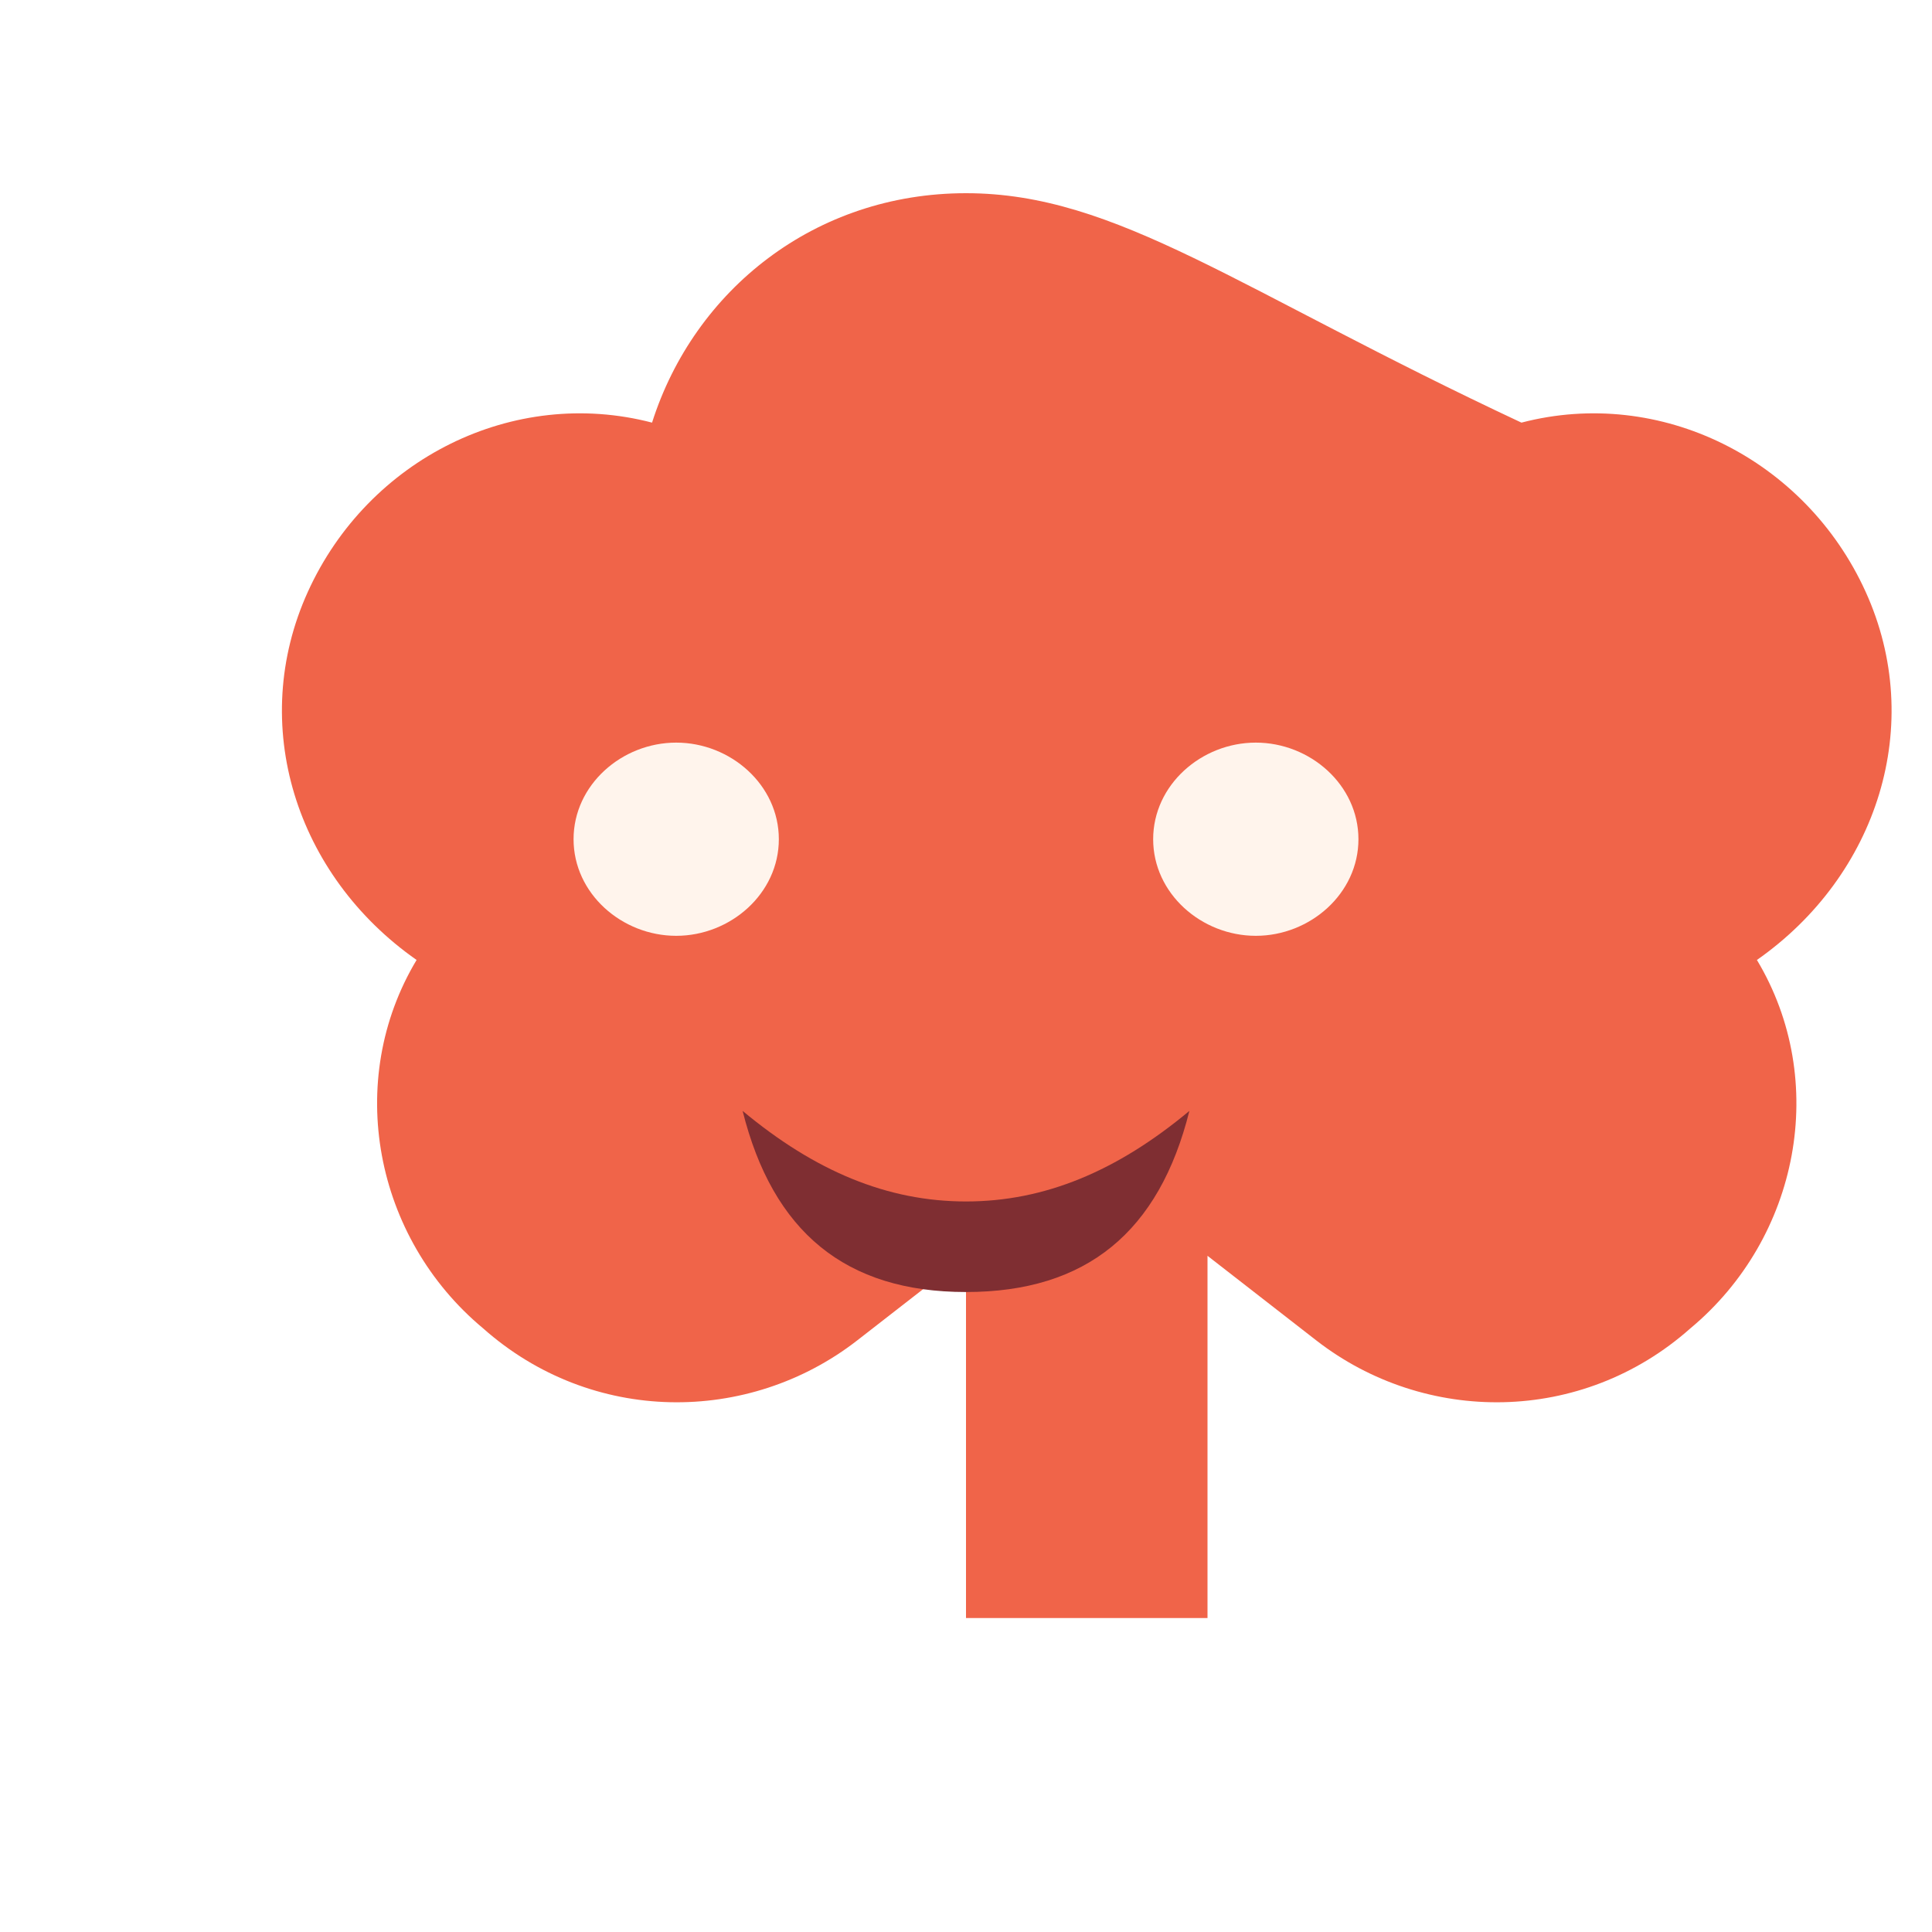
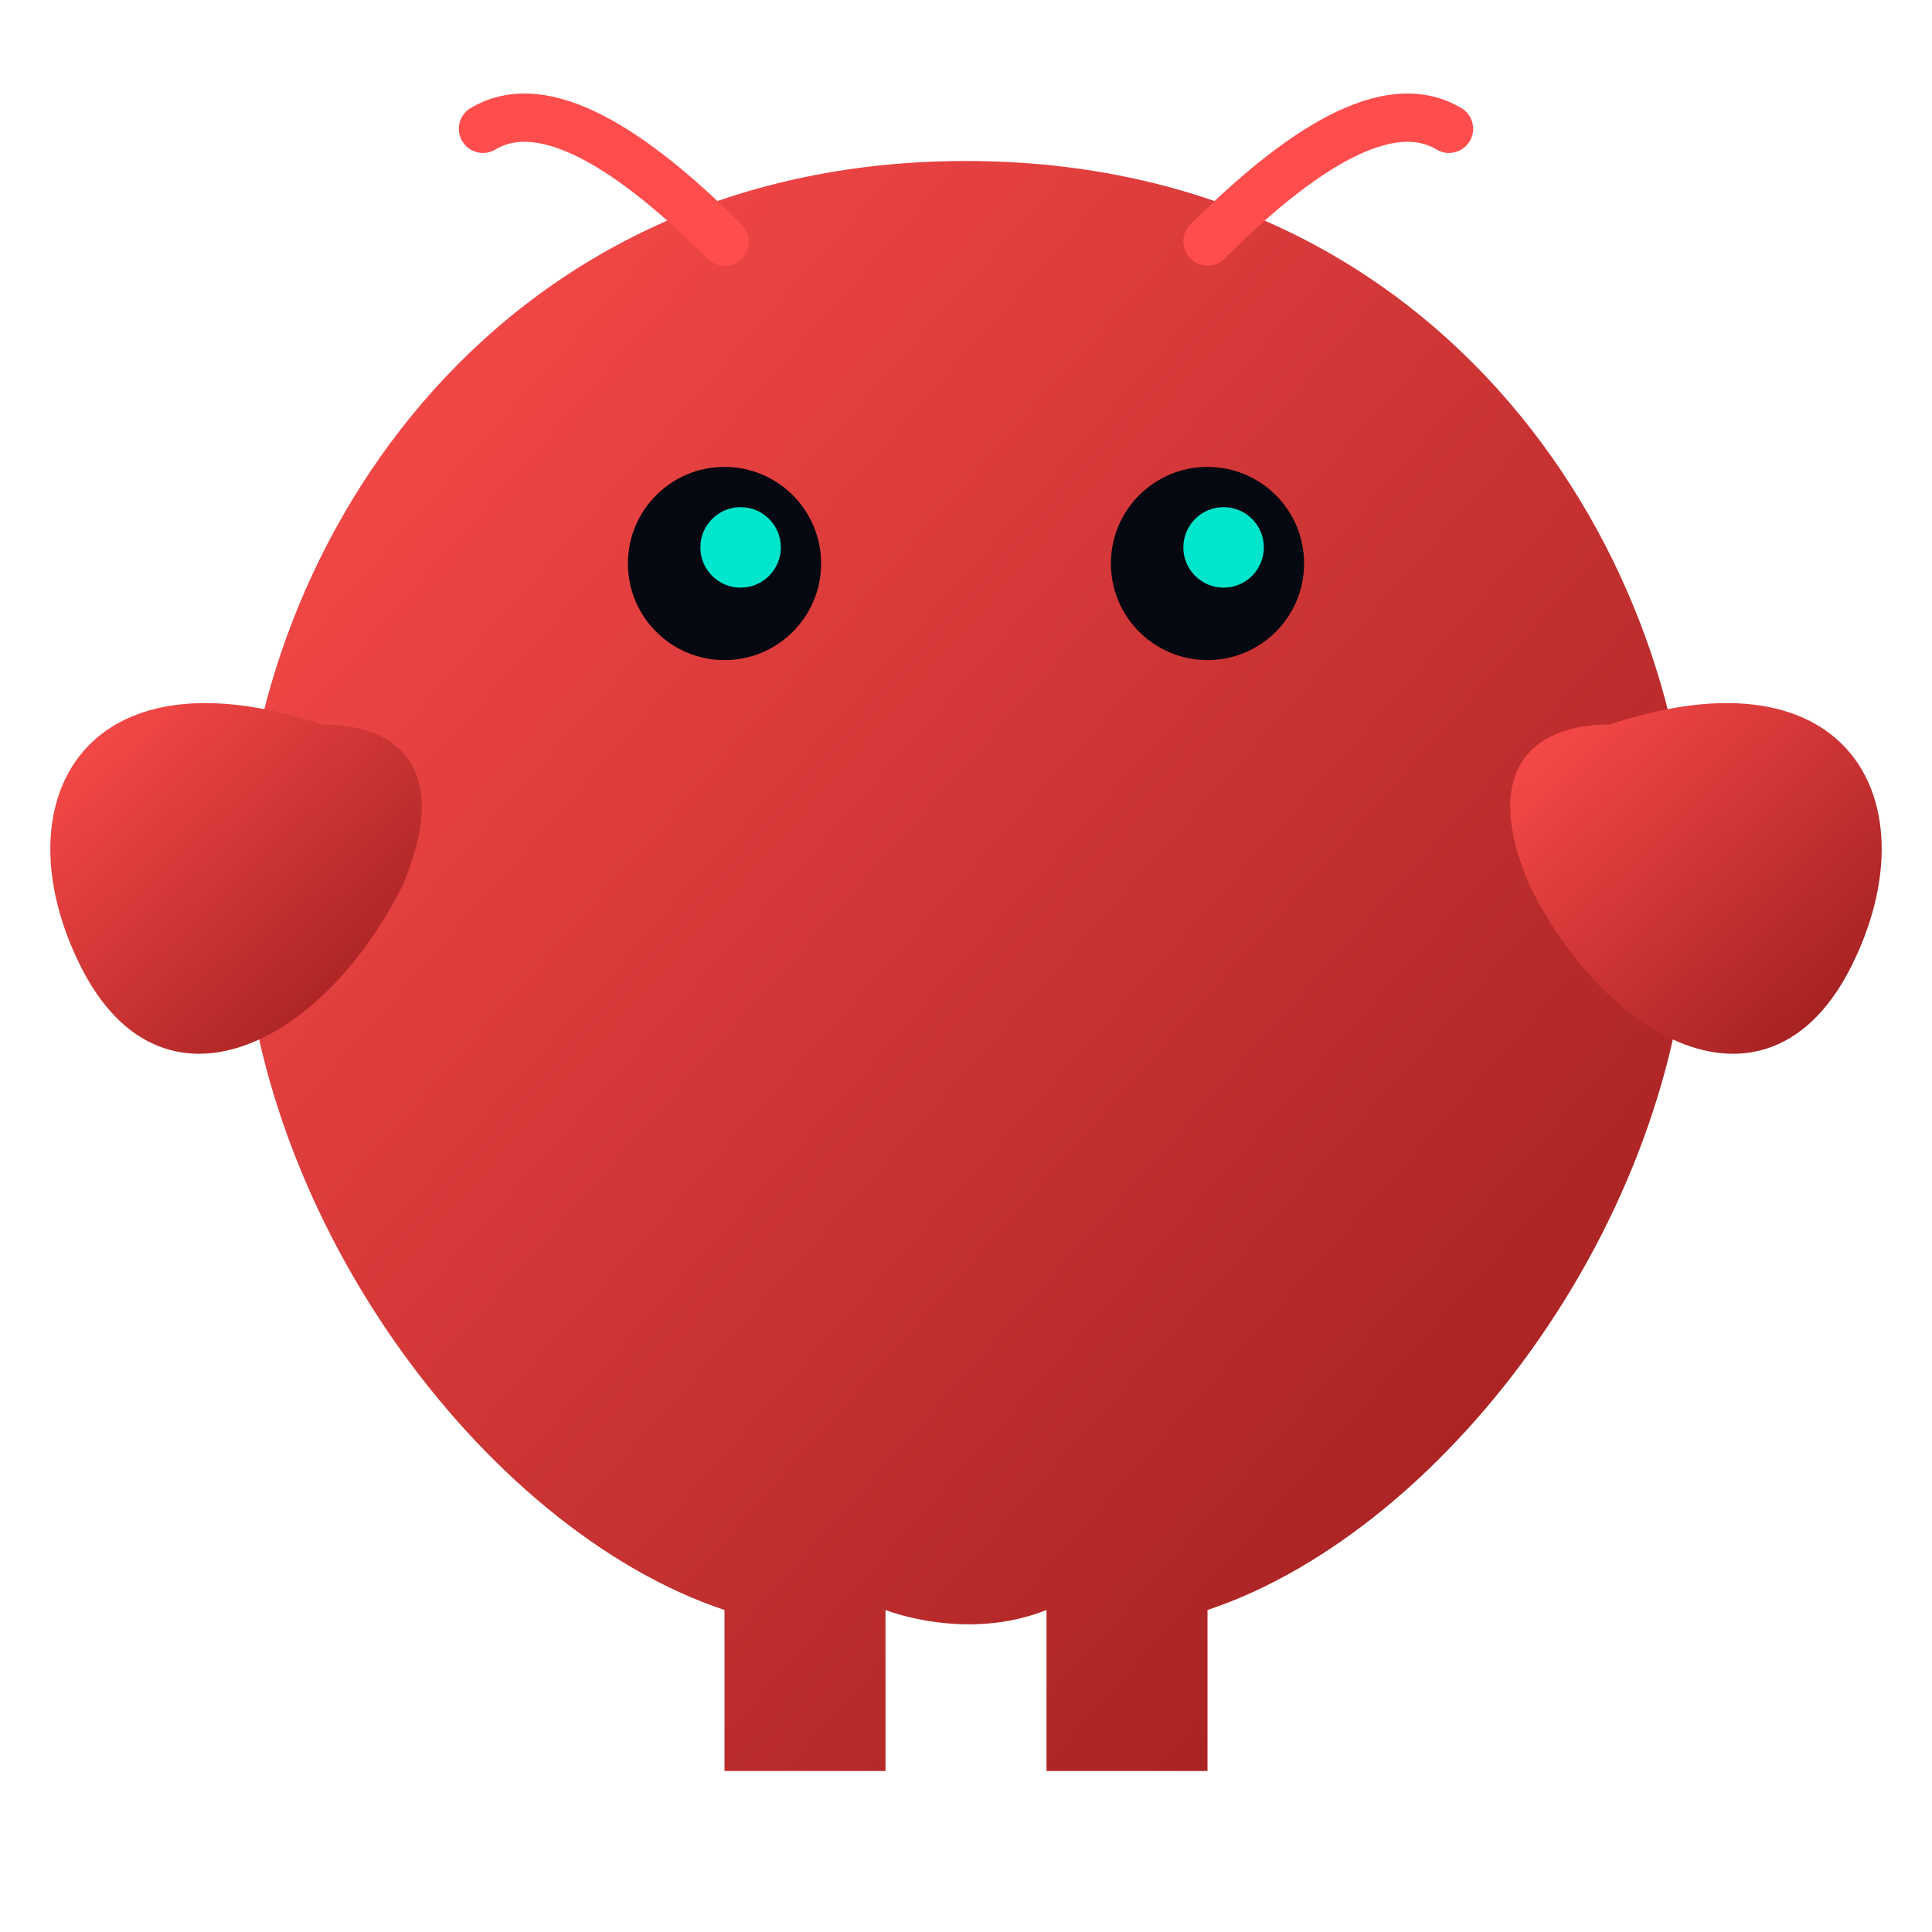
- <svg xmlns="http://www.w3.org/2000/svg" viewBox="0 0 32 32" role="img" aria-label="OpenClaw">
-   <path fill="#f06449" d="M16 3.2c-2.5 0-4.5 1.6-5.2 3.8-2.3-.6-4.7.6-5.7 2.8-1 2.2-.2 4.7 1.8 6.1-1.2 2-.7 4.6 1.1 6.1 1.8 1.6 4.4 1.6 6.2.2l1.8-1.4v6h4v-6l1.8 1.4c1.8 1.4 4.4 1.4 6.2-.2 1.8-1.5 2.3-4.1 1.1-6.1 2-1.4 2.8-3.9 1.8-6.1-1-2.2-3.4-3.4-5.7-2.8C20.5 4.8 18.5 3.2 16 3.2Z" />
-   <path fill="#fff4ec" d="M11.2 12.3c-.9 0-1.7.7-1.7 1.6s.8 1.6 1.7 1.6 1.7-.7 1.7-1.6-.8-1.6-1.7-1.6Zm9.6 0c-.9 0-1.7.7-1.7 1.6s.8 1.6 1.7 1.6 1.7-.7 1.7-1.6-.8-1.6-1.7-1.6Z" />
-   <path fill="#7f2e32" d="M12.3 18.4c1.2 1 2.4 1.5 3.7 1.5s2.5-.5 3.7-1.5c-.5 2-1.7 3-3.7 3s-3.2-1-3.7-3Z" />
+ <svg xmlns="http://www.w3.org/2000/svg" viewBox="0 0 120 120" fill="none">
+   <defs>
+     <linearGradient id="lobster-gradient" x1="0%" y1="0%" x2="100%" y2="100%">
+       <stop offset="0%" stop-color="#ff4d4d" />
+       <stop offset="100%" stop-color="#991b1b" />
+     </linearGradient>
+   </defs>
+   <path d="M60 10 C30 10 15 35 15 55 C15 75 30 95 45 100 L45 110 L55 110 L55 100 C55 100 60 102 65 100 L65 110 L75 110 L75 100 C90 95 105 75 105 55 C105 35 90 10 60 10Z" fill="url(#lobster-gradient)" />
+   <path d="M20 45 C5 40 0 50 5 60 C10 70 20 65 25 55 C28 48 25 45 20 45Z" fill="url(#lobster-gradient)" />
+   <path d="M100 45 C115 40 120 50 115 60 C110 70 100 65 95 55 C92 48 95 45 100 45Z" fill="url(#lobster-gradient)" />
+   <path d="M45 15 Q35 5 30 8" stroke="#ff4d4d" stroke-width="3" stroke-linecap="round" />
+   <path d="M75 15 Q85 5 90 8" stroke="#ff4d4d" stroke-width="3" stroke-linecap="round" />
+   <circle cx="45" cy="35" r="6" fill="#050810" />
+   <circle cx="75" cy="35" r="6" fill="#050810" />
+   <circle cx="46" cy="34" r="2.5" fill="#00e5cc" />
+   <circle cx="76" cy="34" r="2.5" fill="#00e5cc" />
</svg>
